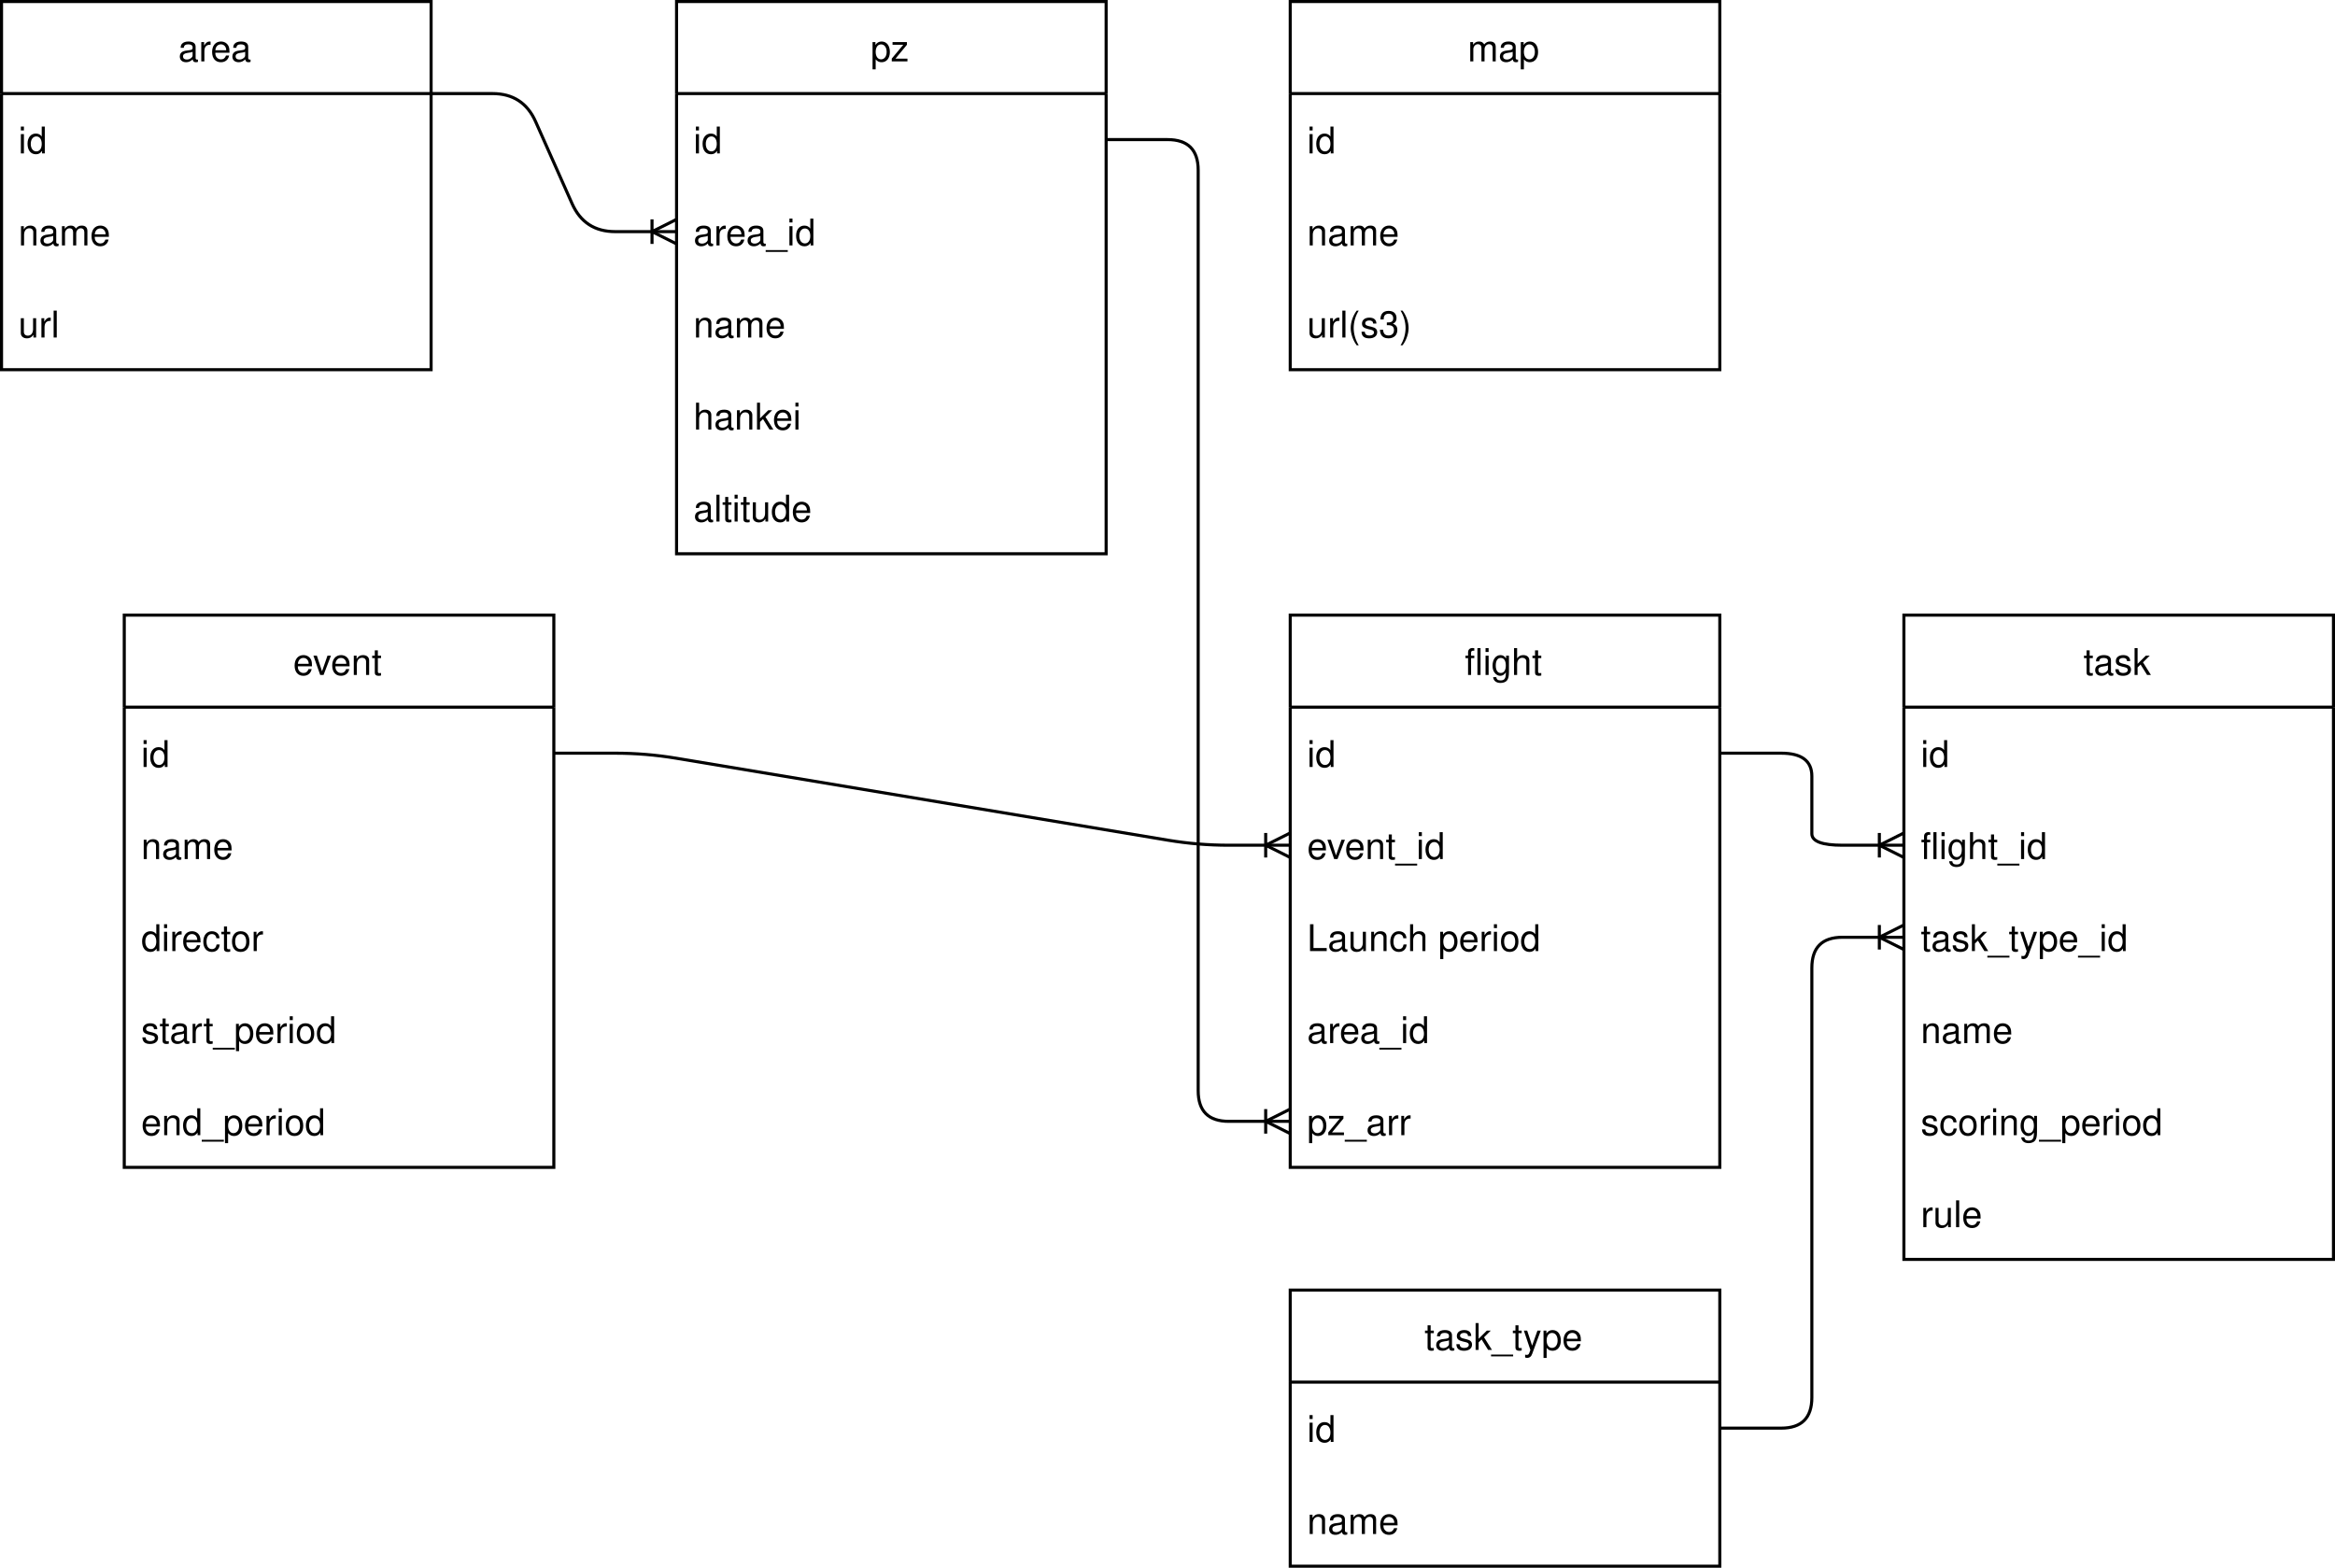
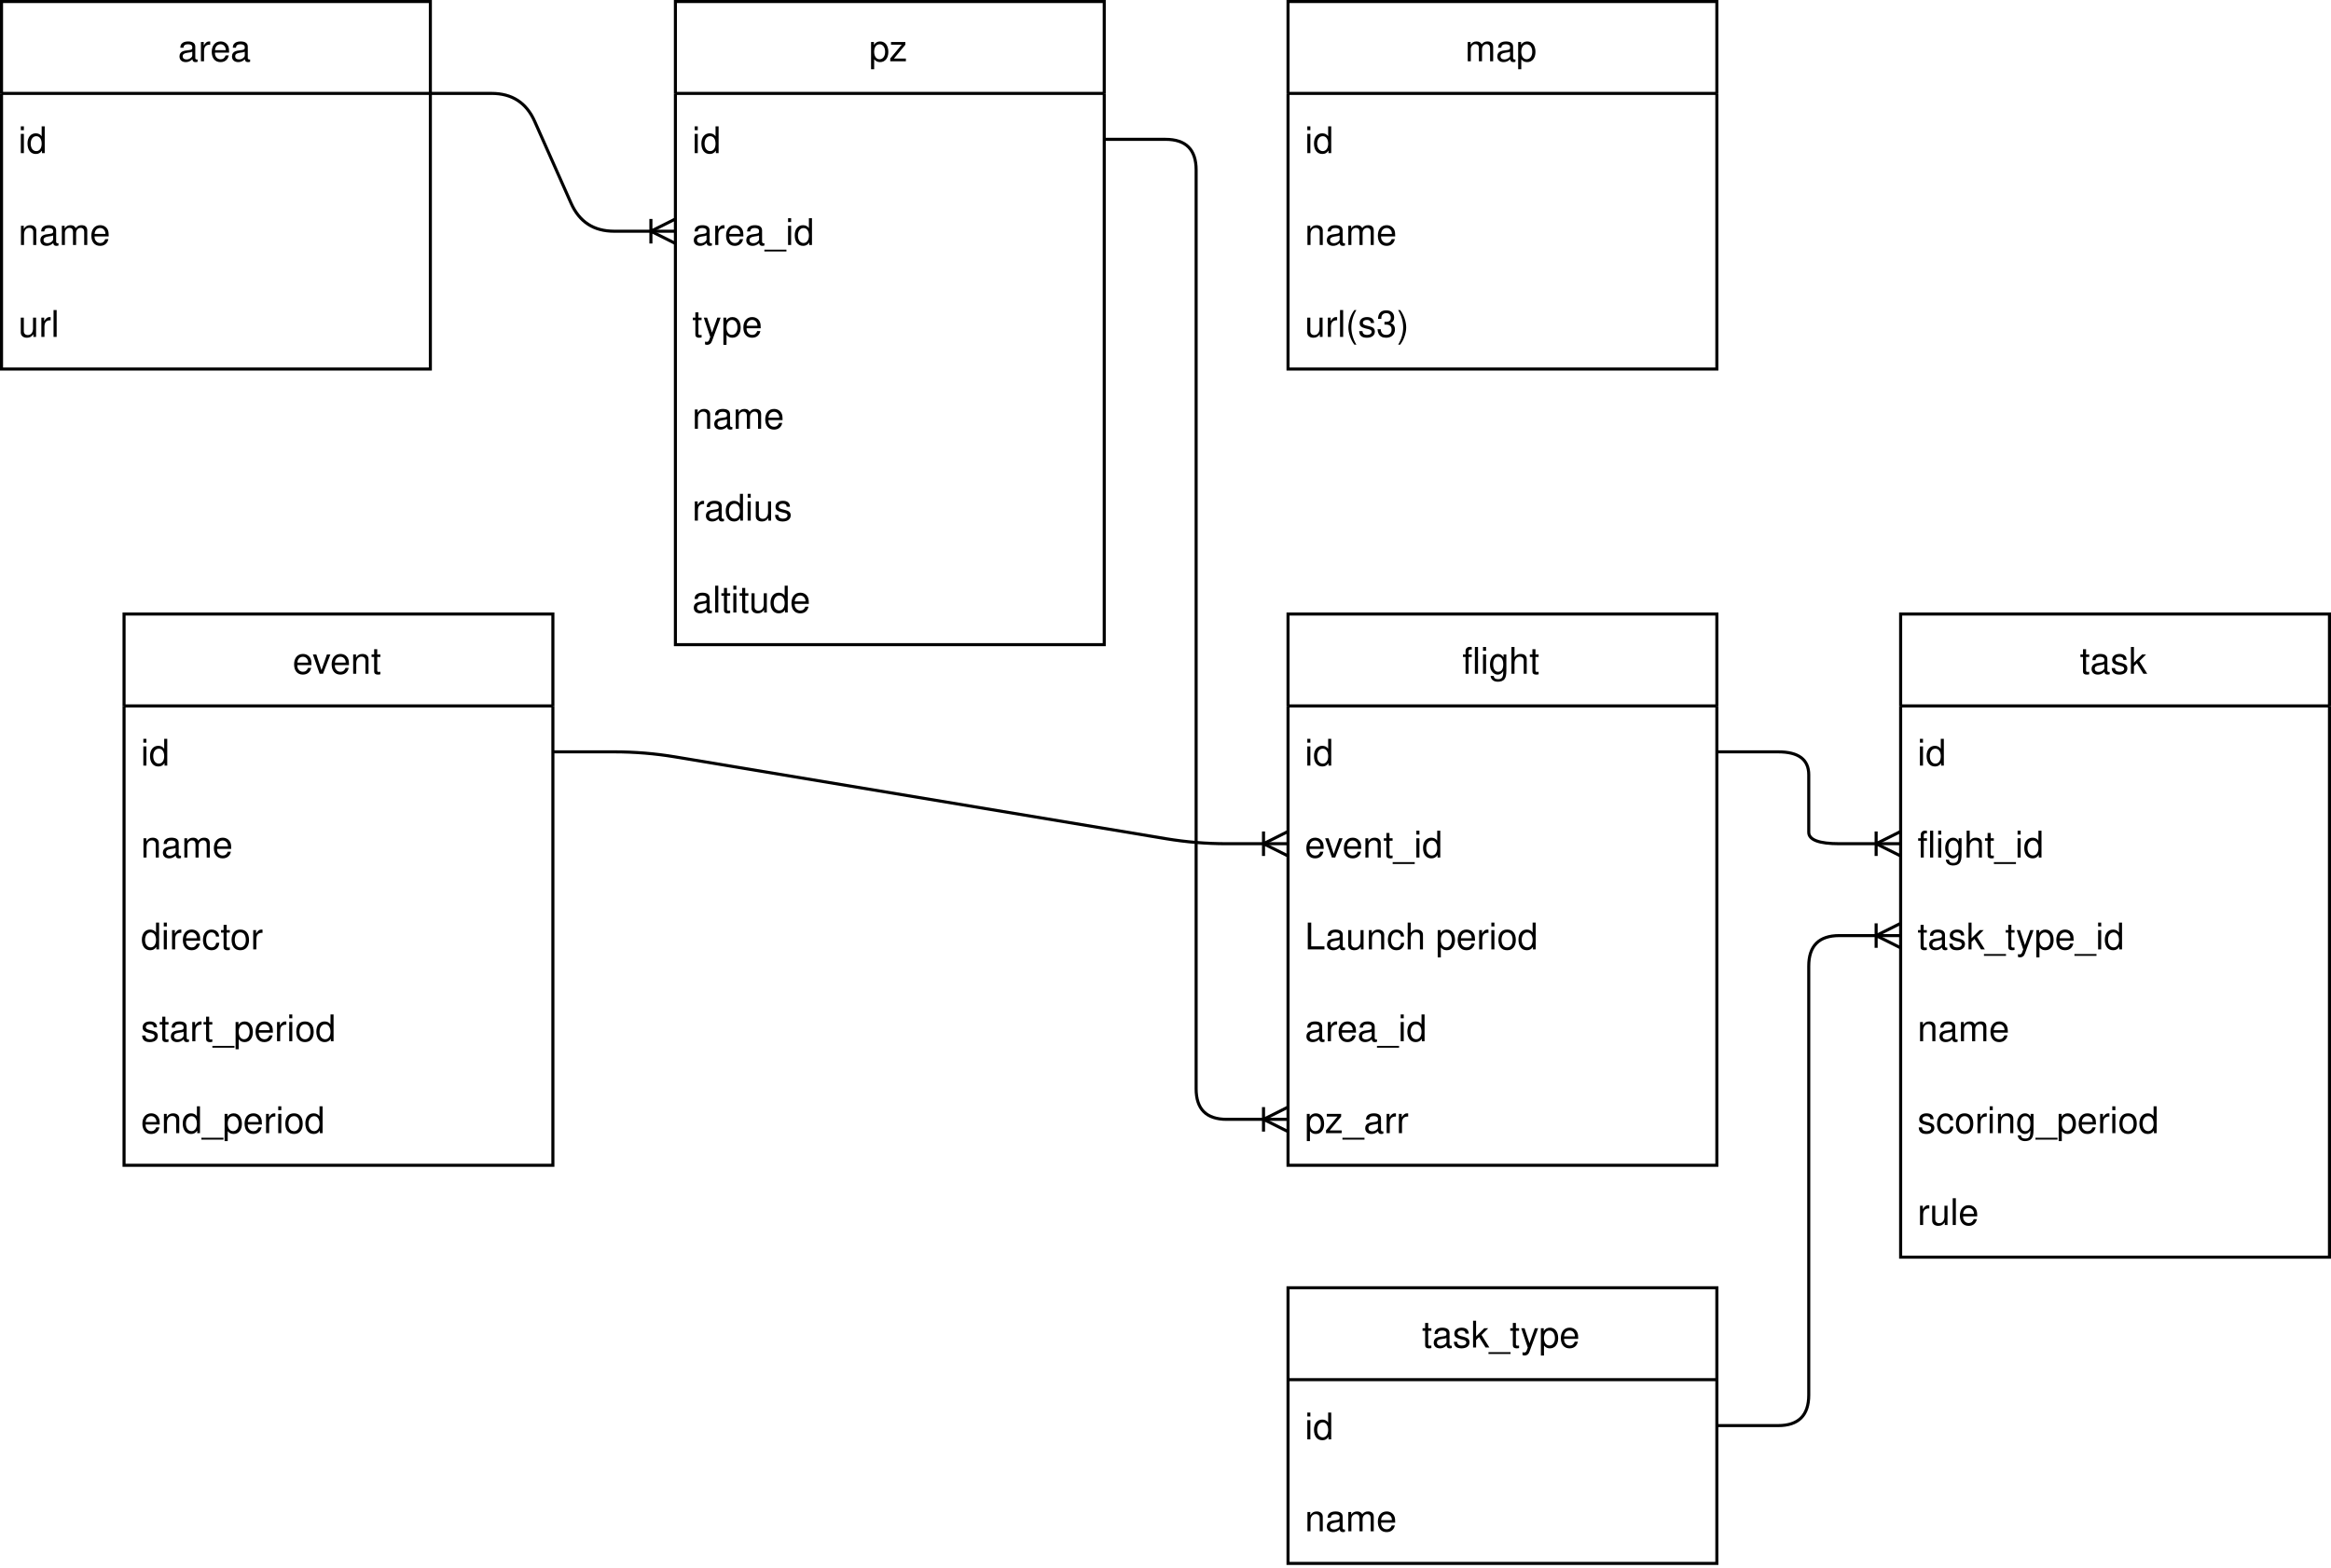
- <svg xmlns="http://www.w3.org/2000/svg" host="65bd71144e" version="1.1" width="761px" height="511px" viewBox="-0.5 -0.5 761 511" content="&lt;mxfile&gt;&lt;diagram id=&quot;SKNtCutMmLc444j5g7GL&quot; name=&quot;ページ1&quot;&gt;7Vxdb+I4FP01SLsPMyJfEB4H2p19aKVRu9LOPFUeYoJVJ44c00J//dqJk5BcKExD3WjWElLx9Udinxvfc25cRt4i2X7lKFvfsgjTkTuOtiPvauS6zmQ8lX+UZVdaPM8tDTEnkW7UGO7JC9bGsbZuSITzVkPBGBUkaxuXLE3xUrRsiHP23G62YrR91QzFGBjul4hC678kEuvSGrrTxv43JvG6urIzmZU1Caoa65nkaxSx5z2Tdz3yFpwxUX5LtgtM1eJV61L2++tIbX1jHKfinA563Z8Q3ei54SfVtbw5satmnD+ThKJUluYrlop7XTOW5eWa0OgG7dhGXTEXaPlYleZrxsmLbI+orHKkQVZzoQH1xq0W96qnHpPjXLb5Vk3D6Zhu0bbV8AblorobRinKcvKzuD/VMUE8JumcCcES3Qiukl64J8wF3u6Z9Kp9xSzBgu9kE137yfE1hNqH3ar83HhE3Wa97w2hNiLthXE9eAOU/KKxOoybB3CTNV3Q5FREseacPeIFo4xLe8pKFAmlHROiJE5lkeKV6qbWgkif/6LNCYkiNfI8z9CSpPFN0ezKbyx3epLKxGT3FS1cey07YjnCPGMkFcWkg7n8yGVYjD8Ho0De60KWnaYsP6o5FwuWyttHpMAJS5ifsYJ6zplAAv2snRAi6p6NaLUJnYmfdwH4fABfihJsAewF4MQggAEAMCJchhoJhwWxD4gzgyBWdGIPxSI+PWSYE2b3035IOq5JKB0AJU4jC+RFgAwMAjkBOK5ocQXLSE8wUvdDCenUEtITz93kbEA/gJCGcPtUOvDBgtgTRJOkdAZAvEGbdLlWc7CBsD+WJrmpBwOhvHVkH8i+IBqlpSEMi9nLA+JWJULEDuA6DErqQbEP4MNRjCsKKudAxO4OUyQIS6+bmpKollTTcRXVFElFQ6Va+aIy07J4fScx/ofdonSnKrZEfK8aye8/1CrKlS9LVxXtLAq7qpDKKX7fL+z1UsWmW1HajU6w0Jxt+FJPVaceJW2OsWixB7UIrz6C+2iNDzHRysiLxXtqp9sPYaiv8U15a0OFa0ar3cV3O25Qzkf32k+PdwZyOwN53YHKVQADFS5VT/w8L4NbhUD5I/A0q3s6usd/q+6p8z+9NgfInG2IbiNae/YglY8HWXOZcbBUqzeORjPyLsBR7Z8PYpdhC2VvKE1qn2pc+3rsohAaVT4+TMjnS8kw0tgm5S+DpkkJ5MPzBnxD7RPZF8PQJIYwQAL8/kcyVoO1L2MrKjgcHTvrSJtZ0B7ibB0btAfy3M5Al9OxPjzbUvMw4G9WzJ54ieefS6Fnl9ghYKLLEuc2oLV3D1LL+vClgSXO/SE0KmOh9hl4lD4r2lZby2BCq3ep0NpNP3r+u4XWALLw7OU3j6lHN5sjD/EBTzyeOe7EWpPnZQJIk2ysPYln+QQMItaG9gX9O6FoMtxOYfbfMqb+EJrMFoeQMa1R+oiJBbEfiEbzxQHUnohKaruJ7MPYF0eTmeIAhkWAn2n94r4uYAqiW42nfaZf6rGjck6qo0AfImidqTlyAuqjBJITvFEgdVKP03c7QRPAoxiKkQH3+70E0lk7xKn/Ze2elzpXCXWPQ71px4AUzHLo03t++Oqeb1QJWQ79HhCalEETyKE3nFoE+yFoVAXB8xYJymzs++UXbiZDX+ja0PfrT104nBduIczI29DXH0KToS+EiXgZ+v7IvT8tiv1QNBr+oPYD8A3rtekAsg7a81tZh+lhSE1lHT557XA8dT9fJu3gXOzEkyw2v89VNm9+5cy7/g8=&lt;/diagram&gt;&lt;/mxfile&gt;">
+ <svg xmlns="http://www.w3.org/2000/svg" host="65bd71144e" version="1.1" width="761px" height="512px" viewBox="-0.5 -0.5 761 512" content="&lt;mxfile&gt;&lt;diagram id=&quot;SKNtCutMmLc444j5g7GL&quot; name=&quot;ページ1&quot;&gt;7Zzfb9o6FMf/GqTdh02QHxAeB+3dHlppaq90d58qjxiw6sSRYwr0r792YickB9asoS7aLFVqfWKb2J+TnO85CR3482T3haNsfctiTAfeMN4N/KuB542CYSh/Kcu+tHgTvzSsOIl1p9pwT56xNg61dUNinDc6CsaoIFnTuGBpiheiYUOcs22z25LR5qdmaIWB4X6BKLT+S2KxLq2RN6ntXzFZrc0nj8bT8kiCTGe9knyNYrY9MPnXA3/OGRPlX8lujqnaPLMv5bi/TxytTozjVHQZ4JUDnhDd6LXhJzW0PDmxNyvOtyShKJWt2ZKl4l4fGcr2Yk1ofIP2bKM+MRdo8WhaszXj5Fn2R1QeGkmDPMyFBuoPGz3u1Ug9J8e57PPNLGPUMt2iXaPjDcqFORtGKcpy8qM4PzUwQXxF0hkTgiW6E9wlvXFPmAu8OzDpXfuCWYIF38su+uhH6cXlGOPDpr2tPaLqsz70hkgbkfbCVTV5DUr+oVkd5+YDbvJIG5pciij2nLNHPGeUcWlPWUmRUNoyIUpWqWxSvFTD1F4Q6fOftTkhcaxmnuUZWpB0dVN0uwpqy51epDIxOXxJC9dey4FYzjDLGElFsehwJn/kNsyHn8JBKM91Ltujui1/VHcu5iyVp49IwQlLzFusUM84E0igH5UTQqJeZ6IaoN+Rn38GfAHAl6IEO4C9AI4tAgwBwJhwGWokDgexD8SpRYhGThxQLOLTQ4Y5Ye5+2o/kyLOJcgRQ4jR2IM8CMrQIcgw4LmnxCU6RvqBIvXcVpBMnSF+47sadgb6DII3g7VPlgQ8OYk+INkXpFEC8QZt0sVZrcIGwP0ub2tSHgVCeOnIXZF+IVmVpBMNi9vyAuMsSe0K0KUl9mOwDfDheYSNB5bKI2N9higRh6XV9pBSqpdQceUpqisTIUJmtfFaVadm8vpOM/2G3KN2rAzsivptO8u//1C7KnS9bV0Z2Fo29aaRyid8PGwejVLMeVrT2J8loFZqzDV/operSo5TNKywa6kFtwk/pHdIaHlOixsiLzXtqltuPMdSf8U15ay2FK0Wr3SXwWm5QrkePOiyPtybyWhP57YnKXQATFS5VLbybl8FbhUD5I/A0l/e08p7gtXlPVf/pdXOAytmF6CbRyrMvMvPxoWouKw5OavXmaLUi7wGO6v75IPYZdih7o7SZ+5h53eOxsyK0mvkEsCCfL6TCSFeuKH8emjZToAC+b8A31F2RfRlGNhnCAAn4/UFprIZ1mMYaKXg5eey0ldpMw+YUnfPYsDmR77UmOl8eG8B3WyodBvzNJbMvPMQLukro6TnuELDQ5YRzE2jl3ReZywbwoYETzv0RWk1jYe5z4VG6U7Q1t5aLCa3+uUJru/zoB28WWkOowrPn3zymnrzZnCHYtmOtzbpxCGWSi7VNnpW7X2SsncICh3tAPztB7BjYiwi3EVRMRxOVPw5hvwvRZrV4Ah/gONHbH6HVavEUql6OYrLJHcV+91KrVeIIUkRUpieb2F2Nfa9Gm5XiEAZFwM92Dur9PAktkhUzn/aZNy0fh/q9j8P6sZGEF5vkjsJXJrmt8vHkzd6CCuHrNEpVA/f7vZLckx73K99Hbr/z1vXbH+1X2l51x4AazOVBrXt+1Bnpe3z/w4not0BoM5UdQ/W14dQR7EfQZiYbwZJSgjIX+375oanN0Bd5LvS9cNVF3Ym+R+iDT1Vc6OuP0GoVFz5MkaHvQ+7/5Sj2o2g1/MHcD+C7rEff9qsO2tEbX77Sb7JdTNXho98MxxPv03nKDqOzvbUmm/X/WCu71/+pzr/+Hw==&lt;/diagram&gt;&lt;/mxfile&gt;">
  <defs>
    <clipPath id="mx-clip-44-230-132-30-0">
      <rect x="44" y="230" width="132" height="30" />
    </clipPath>
    <clipPath id="mx-clip-44-260-132-30-0">
      <rect x="44" y="260" width="132" height="30" />
    </clipPath>
    <clipPath id="mx-clip-44-290-132-30-0">
      <rect x="44" y="290" width="132" height="30" />
    </clipPath>
    <clipPath id="mx-clip-44-320-132-30-0">
      <rect x="44" y="320" width="132" height="30" />
    </clipPath>
    <clipPath id="mx-clip-44-350-132-30-0">
      <rect x="44" y="350" width="132" height="30" />
    </clipPath>
    <clipPath id="mx-clip-424-230-132-30-0">
      <rect x="424" y="230" width="132" height="30" />
    </clipPath>
    <clipPath id="mx-clip-424-260-132-30-0">
      <rect x="424" y="260" width="132" height="30" />
    </clipPath>
    <clipPath id="mx-clip-424-290-132-30-0">
      <rect x="424" y="290" width="132" height="30" />
    </clipPath>
    <clipPath id="mx-clip-424-320-132-30-0">
      <rect x="424" y="320" width="132" height="30" />
    </clipPath>
    <clipPath id="mx-clip-424-350-132-30-0">
      <rect x="424" y="350" width="132" height="30" />
    </clipPath>
    <clipPath id="mx-clip-624-230-132-30-0">
      <rect x="624" y="230" width="132" height="30" />
    </clipPath>
    <clipPath id="mx-clip-624-260-132-30-0">
      <rect x="624" y="260" width="132" height="30" />
    </clipPath>
    <clipPath id="mx-clip-624-290-132-30-0">
      <rect x="624" y="290" width="132" height="30" />
    </clipPath>
    <clipPath id="mx-clip-624-320-132-30-0">
      <rect x="624" y="320" width="132" height="30" />
    </clipPath>
    <clipPath id="mx-clip-624-350-132-30-0">
      <rect x="624" y="350" width="132" height="30" />
    </clipPath>
    <clipPath id="mx-clip-624-380-132-30-0">
      <rect x="624" y="380" width="132" height="30" />
    </clipPath>
    <clipPath id="mx-clip-424-450-132-30-0">
      <rect x="424" y="450" width="132" height="30" />
    </clipPath>
    <clipPath id="mx-clip-424-480-132-30-0">
      <rect x="424" y="480" width="132" height="30" />
    </clipPath>
    <clipPath id="mx-clip-224-30-132-30-0">
      <rect x="224" y="30" width="132" height="30" />
    </clipPath>
    <clipPath id="mx-clip-224-60-132-30-0">
      <rect x="224" y="60" width="132" height="30" />
    </clipPath>
    <clipPath id="mx-clip-224-90-132-30-0">
      <rect x="224" y="90" width="132" height="30" />
    </clipPath>
    <clipPath id="mx-clip-224-120-132-30-0">
      <rect x="224" y="120" width="132" height="30" />
    </clipPath>
    <clipPath id="mx-clip-224-150-132-30-0">
      <rect x="224" y="150" width="132" height="30" />
+     </clipPath>
+     <clipPath id="mx-clip-224-180-132-30-0">
+       <rect x="224" y="180" width="132" height="30" />
    </clipPath>
    <clipPath id="mx-clip-4-30-132-30-0">
      <rect x="4" y="30" width="132" height="30" />
    </clipPath>
    <clipPath id="mx-clip-4-60-132-30-0">
      <rect x="4" y="60" width="132" height="30" />
    </clipPath>
    <clipPath id="mx-clip-4-90-132-30-0">
      <rect x="4" y="90" width="132" height="30" />
    </clipPath>
    <clipPath id="mx-clip-424-30-132-30-0">
      <rect x="424" y="30" width="132" height="30" />
    </clipPath>
    <clipPath id="mx-clip-424-60-132-30-0">
      <rect x="424" y="60" width="132" height="30" />
    </clipPath>
    <clipPath id="mx-clip-424-90-132-30-0">
      <rect x="424" y="90" width="132" height="30" />
    </clipPath>
  </defs>
  <g>
    <path d="M 40 230 L 40 200 L 180 200 L 180 230" fill="rgb(255, 255, 255)" stroke="rgb(0, 0, 0)" stroke-miterlimit="10" pointer-events="all" />
    <path d="M 40 230 L 40 380 L 180 380 L 180 230" fill="none" stroke="rgb(0, 0, 0)" stroke-miterlimit="10" pointer-events="none" />
    <path d="M 40 230 L 180 230" fill="none" stroke="rgb(0, 0, 0)" stroke-miterlimit="10" pointer-events="none" />
    <g fill="rgb(0, 0, 0)" font-family="Helvetica" pointer-events="none" text-anchor="middle" font-size="12px">
      <text x="109.5" y="219.5">
                event
            </text>
    </g>
    <g fill="rgb(0, 0, 0)" font-family="Helvetica" pointer-events="none" clip-path="url(#mx-clip-44-230-132-30-0)" font-size="12px">
      <text x="45.5" y="249.5">
                id
            </text>
    </g>
    <g fill="rgb(0, 0, 0)" font-family="Helvetica" pointer-events="none" clip-path="url(#mx-clip-44-260-132-30-0)" font-size="12px">
      <text x="45.5" y="279.5">
                name
            </text>
    </g>
    <g fill="rgb(0, 0, 0)" font-family="Helvetica" pointer-events="none" clip-path="url(#mx-clip-44-290-132-30-0)" font-size="12px">
      <text x="45.5" y="309.5">
                director
            </text>
    </g>
    <g fill="rgb(0, 0, 0)" font-family="Helvetica" pointer-events="none" clip-path="url(#mx-clip-44-320-132-30-0)" font-size="12px">
      <text x="45.5" y="339.5">
                start_period
            </text>
    </g>
    <g fill="rgb(0, 0, 0)" font-family="Helvetica" pointer-events="none" clip-path="url(#mx-clip-44-350-132-30-0)" font-size="12px">
      <text x="45.5" y="369.5">
                end_period
            </text>
    </g>
    <path d="M 420 230 L 420 200 L 560 200 L 560 230" fill="rgb(255, 255, 255)" stroke="rgb(0, 0, 0)" stroke-miterlimit="10" pointer-events="none" />
    <path d="M 420 230 L 420 380 L 560 380 L 560 230" fill="none" stroke="rgb(0, 0, 0)" stroke-miterlimit="10" pointer-events="none" />
    <path d="M 420 230 L 560 230" fill="none" stroke="rgb(0, 0, 0)" stroke-miterlimit="10" pointer-events="none" />
    <g fill="rgb(0, 0, 0)" font-family="Helvetica" pointer-events="none" text-anchor="middle" font-size="12px">
      <text x="489.5" y="219.5">
                flight
            </text>
    </g>
    <g fill="rgb(0, 0, 0)" font-family="Helvetica" pointer-events="none" clip-path="url(#mx-clip-424-230-132-30-0)" font-size="12px">
      <text x="425.5" y="249.5">
                id
            </text>
    </g>
    <g fill="rgb(0, 0, 0)" font-family="Helvetica" pointer-events="none" clip-path="url(#mx-clip-424-260-132-30-0)" font-size="12px">
      <text x="425.5" y="279.5">
                event_id
            </text>
    </g>
    <g fill="rgb(0, 0, 0)" font-family="Helvetica" pointer-events="none" clip-path="url(#mx-clip-424-290-132-30-0)" font-size="12px">
      <text x="425.5" y="309.5">
                Launch period
            </text>
    </g>
    <g fill="rgb(0, 0, 0)" font-family="Helvetica" pointer-events="none" clip-path="url(#mx-clip-424-320-132-30-0)" font-size="12px">
      <text x="425.5" y="339.5">
                area_id
            </text>
    </g>
    <g fill="rgb(0, 0, 0)" font-family="Helvetica" pointer-events="none" clip-path="url(#mx-clip-424-350-132-30-0)" font-size="12px">
      <text x="425.5" y="369.5">
                pz_arr
            </text>
    </g>
    <path d="M 180 245 L 200 245 Q 210 245 219.86 246.64 L 380.14 273.36 Q 390 275 400 275 L 420 275" fill="none" stroke="rgb(0, 0, 0)" stroke-miterlimit="10" pointer-events="none" />
    <path d="M 412 279 L 412 271 M 420 271 L 412 275 L 420 279" fill="none" stroke="rgb(0, 0, 0)" stroke-miterlimit="10" pointer-events="none" />
    <path d="M 620 230 L 620 200 L 760 200 L 760 230" fill="rgb(255, 255, 255)" stroke="rgb(0, 0, 0)" stroke-miterlimit="10" pointer-events="none" />
    <path d="M 620 230 L 620 410 L 760 410 L 760 230" fill="none" stroke="rgb(0, 0, 0)" stroke-miterlimit="10" pointer-events="none" />
    <path d="M 620 230 L 760 230" fill="none" stroke="rgb(0, 0, 0)" stroke-miterlimit="10" pointer-events="none" />
    <g fill="rgb(0, 0, 0)" font-family="Helvetica" pointer-events="none" text-anchor="middle" font-size="12px">
      <text x="689.5" y="219.5">
                task
            </text>
    </g>
    <g fill="rgb(0, 0, 0)" font-family="Helvetica" pointer-events="none" clip-path="url(#mx-clip-624-230-132-30-0)" font-size="12px">
      <text x="625.5" y="249.5">
                id
            </text>
    </g>
    <g fill="rgb(0, 0, 0)" font-family="Helvetica" pointer-events="none" clip-path="url(#mx-clip-624-260-132-30-0)" font-size="12px">
      <text x="625.5" y="279.5">
                flight_id
            </text>
    </g>
    <g fill="rgb(0, 0, 0)" font-family="Helvetica" pointer-events="none" clip-path="url(#mx-clip-624-290-132-30-0)" font-size="12px">
      <text x="625.5" y="309.5">
                task_type_id
            </text>
    </g>
    <g fill="rgb(0, 0, 0)" font-family="Helvetica" pointer-events="none" clip-path="url(#mx-clip-624-320-132-30-0)" font-size="12px">
      <text x="625.5" y="339.5">
                name
            </text>
    </g>
    <g fill="rgb(0, 0, 0)" font-family="Helvetica" pointer-events="none" clip-path="url(#mx-clip-624-350-132-30-0)" font-size="12px">
      <text x="625.5" y="369.5">
                scoring_period
            </text>
    </g>
    <g fill="rgb(0, 0, 0)" font-family="Helvetica" pointer-events="none" clip-path="url(#mx-clip-624-380-132-30-0)" font-size="12px">
      <text x="625.5" y="399.5">
                rule
            </text>
    </g>
    <path d="M 560 245 L 580 245 Q 590 245 590 252.5 L 590 256.25 Q 590 260 590 267.5 L 590 271.25 Q 590 275 600 275 L 620 275" fill="none" stroke="rgb(0, 0, 0)" stroke-miterlimit="10" pointer-events="none" />
    <path d="M 612 279 L 612 271 M 620 271 L 612 275 L 620 279" fill="none" stroke="rgb(0, 0, 0)" stroke-miterlimit="10" pointer-events="none" />
    <path d="M 420 450 L 420 420 L 560 420 L 560 450" fill="rgb(255, 255, 255)" stroke="rgb(0, 0, 0)" stroke-miterlimit="10" pointer-events="none" />
    <path d="M 420 450 L 420 510 L 560 510 L 560 450" fill="none" stroke="rgb(0, 0, 0)" stroke-miterlimit="10" pointer-events="none" />
    <path d="M 420 450 L 560 450" fill="none" stroke="rgb(0, 0, 0)" stroke-miterlimit="10" pointer-events="none" />
    <g fill="rgb(0, 0, 0)" font-family="Helvetica" pointer-events="none" text-anchor="middle" font-size="12px">
      <text x="489.5" y="439.5">
                task_type
            </text>
    </g>
    <g fill="rgb(0, 0, 0)" font-family="Helvetica" pointer-events="none" clip-path="url(#mx-clip-424-450-132-30-0)" font-size="12px">
      <text x="425.5" y="469.5">
                id
            </text>
    </g>
    <g fill="rgb(0, 0, 0)" font-family="Helvetica" pointer-events="none" clip-path="url(#mx-clip-424-480-132-30-0)" font-size="12px">
      <text x="425.5" y="499.5">
                name
            </text>
    </g>
    <path d="M 560 465 L 580 465 Q 590 465 590 455 L 590 395 Q 590 385 590 375 L 590 315 Q 590 305 600 305 L 620 305" fill="none" stroke="rgb(0, 0, 0)" stroke-miterlimit="10" pointer-events="none" />
    <path d="M 612 309 L 612 301 M 620 301 L 612 305 L 620 309" fill="none" stroke="rgb(0, 0, 0)" stroke-miterlimit="10" pointer-events="none" />
    <path d="M 220 30 L 220 0 L 360 0 L 360 30" fill="rgb(255, 255, 255)" stroke="rgb(0, 0, 0)" stroke-miterlimit="10" pointer-events="none" />
-     <path d="M 220 30 L 220 180 L 360 180 L 360 30" fill="none" stroke="rgb(0, 0, 0)" stroke-miterlimit="10" pointer-events="none" />
+     <path d="M 220 30 L 220 210 L 360 210 L 360 30" fill="none" stroke="rgb(0, 0, 0)" stroke-miterlimit="10" pointer-events="none" />
    <path d="M 220 30 L 360 30" fill="none" stroke="rgb(0, 0, 0)" stroke-miterlimit="10" pointer-events="none" />
    <g fill="rgb(0, 0, 0)" font-family="Helvetica" pointer-events="none" text-anchor="middle" font-size="12px">
      <text x="289.5" y="19.5">
                pz
            </text>
    </g>
    <g fill="rgb(0, 0, 0)" font-family="Helvetica" pointer-events="none" clip-path="url(#mx-clip-224-30-132-30-0)" font-size="12px">
      <text x="225.5" y="49.5">
                id
            </text>
    </g>
    <g fill="rgb(0, 0, 0)" font-family="Helvetica" pointer-events="none" clip-path="url(#mx-clip-224-60-132-30-0)" font-size="12px">
      <text x="225.5" y="79.5">
                area_id
            </text>
    </g>
    <g fill="rgb(0, 0, 0)" font-family="Helvetica" pointer-events="none" clip-path="url(#mx-clip-224-90-132-30-0)" font-size="12px">
      <text x="225.5" y="109.5">
-                 name
+                 type
            </text>
    </g>
    <g fill="rgb(0, 0, 0)" font-family="Helvetica" pointer-events="none" clip-path="url(#mx-clip-224-120-132-30-0)" font-size="12px">
      <text x="225.5" y="139.5">
-                 hankei
+                 name
            </text>
    </g>
    <g fill="rgb(0, 0, 0)" font-family="Helvetica" pointer-events="none" clip-path="url(#mx-clip-224-150-132-30-0)" font-size="12px">
      <text x="225.5" y="169.5">
+                 radius
+             </text>
+     </g>
+     <g fill="rgb(0, 0, 0)" font-family="Helvetica" pointer-events="none" clip-path="url(#mx-clip-224-180-132-30-0)" font-size="12px">
+       <text x="225.5" y="199.5">
                altitude
            </text>
    </g>
    <path d="M 140 30 L 160 30 Q 170 30 174.06 39.14 L 185.94 65.86 Q 190 75 200 75 L 220 75" fill="none" stroke="rgb(0, 0, 0)" stroke-miterlimit="10" pointer-events="none" />
    <path d="M 212 79 L 212 71 M 220 71 L 212 75 L 220 79" fill="none" stroke="rgb(0, 0, 0)" stroke-miterlimit="10" pointer-events="none" />
    <path d="M 0 30 L 0 0 L 140 0 L 140 30" fill="rgb(255, 255, 255)" stroke="rgb(0, 0, 0)" stroke-miterlimit="10" pointer-events="none" />
    <path d="M 0 30 L 0 120 L 140 120 L 140 30" fill="none" stroke="rgb(0, 0, 0)" stroke-miterlimit="10" pointer-events="none" />
    <path d="M 0 30 L 140 30" fill="none" stroke="rgb(0, 0, 0)" stroke-miterlimit="10" pointer-events="none" />
    <g fill="rgb(0, 0, 0)" font-family="Helvetica" pointer-events="none" text-anchor="middle" font-size="12px">
      <text x="69.5" y="19.5">
                area
            </text>
    </g>
    <g fill="rgb(0, 0, 0)" font-family="Helvetica" pointer-events="none" clip-path="url(#mx-clip-4-30-132-30-0)" font-size="12px">
      <text x="5.5" y="49.5">
                id
            </text>
    </g>
    <g fill="rgb(0, 0, 0)" font-family="Helvetica" pointer-events="none" clip-path="url(#mx-clip-4-60-132-30-0)" font-size="12px">
      <text x="5.5" y="79.5">
                name
            </text>
    </g>
    <g fill="rgb(0, 0, 0)" font-family="Helvetica" pointer-events="none" clip-path="url(#mx-clip-4-90-132-30-0)" font-size="12px">
      <text x="5.5" y="109.5">
                url
            </text>
    </g>
    <path d="M 420 30 L 420 0 L 560 0 L 560 30" fill="rgb(255, 255, 255)" stroke="rgb(0, 0, 0)" stroke-miterlimit="10" pointer-events="none" />
    <path d="M 420 30 L 420 120 L 560 120 L 560 30" fill="none" stroke="rgb(0, 0, 0)" stroke-miterlimit="10" pointer-events="none" />
    <path d="M 420 30 L 560 30" fill="none" stroke="rgb(0, 0, 0)" stroke-miterlimit="10" pointer-events="none" />
    <g fill="rgb(0, 0, 0)" font-family="Helvetica" pointer-events="none" text-anchor="middle" font-size="12px">
      <text x="489.5" y="19.5">
                map
            </text>
    </g>
    <g fill="rgb(0, 0, 0)" font-family="Helvetica" pointer-events="none" clip-path="url(#mx-clip-424-30-132-30-0)" font-size="12px">
      <text x="425.5" y="49.5">
                id
            </text>
    </g>
    <g fill="rgb(0, 0, 0)" font-family="Helvetica" pointer-events="none" clip-path="url(#mx-clip-424-60-132-30-0)" font-size="12px">
      <text x="425.5" y="79.5">
                name
            </text>
    </g>
    <g fill="rgb(0, 0, 0)" font-family="Helvetica" pointer-events="none" clip-path="url(#mx-clip-424-90-132-30-0)" font-size="12px">
      <text x="425.5" y="109.5">
                url(s3)
            </text>
    </g>
    <path d="M 360 45 L 380 45 Q 390 45 390 55 L 390 195 Q 390 205 390 215 L 390 355 Q 390 365 400 365 L 420 365" fill="none" stroke="rgb(0, 0, 0)" stroke-miterlimit="10" pointer-events="none" />
    <path d="M 412 369 L 412 361 M 420 361 L 412 365 L 420 369" fill="none" stroke="rgb(0, 0, 0)" stroke-miterlimit="10" pointer-events="none" />
  </g>
</svg>
